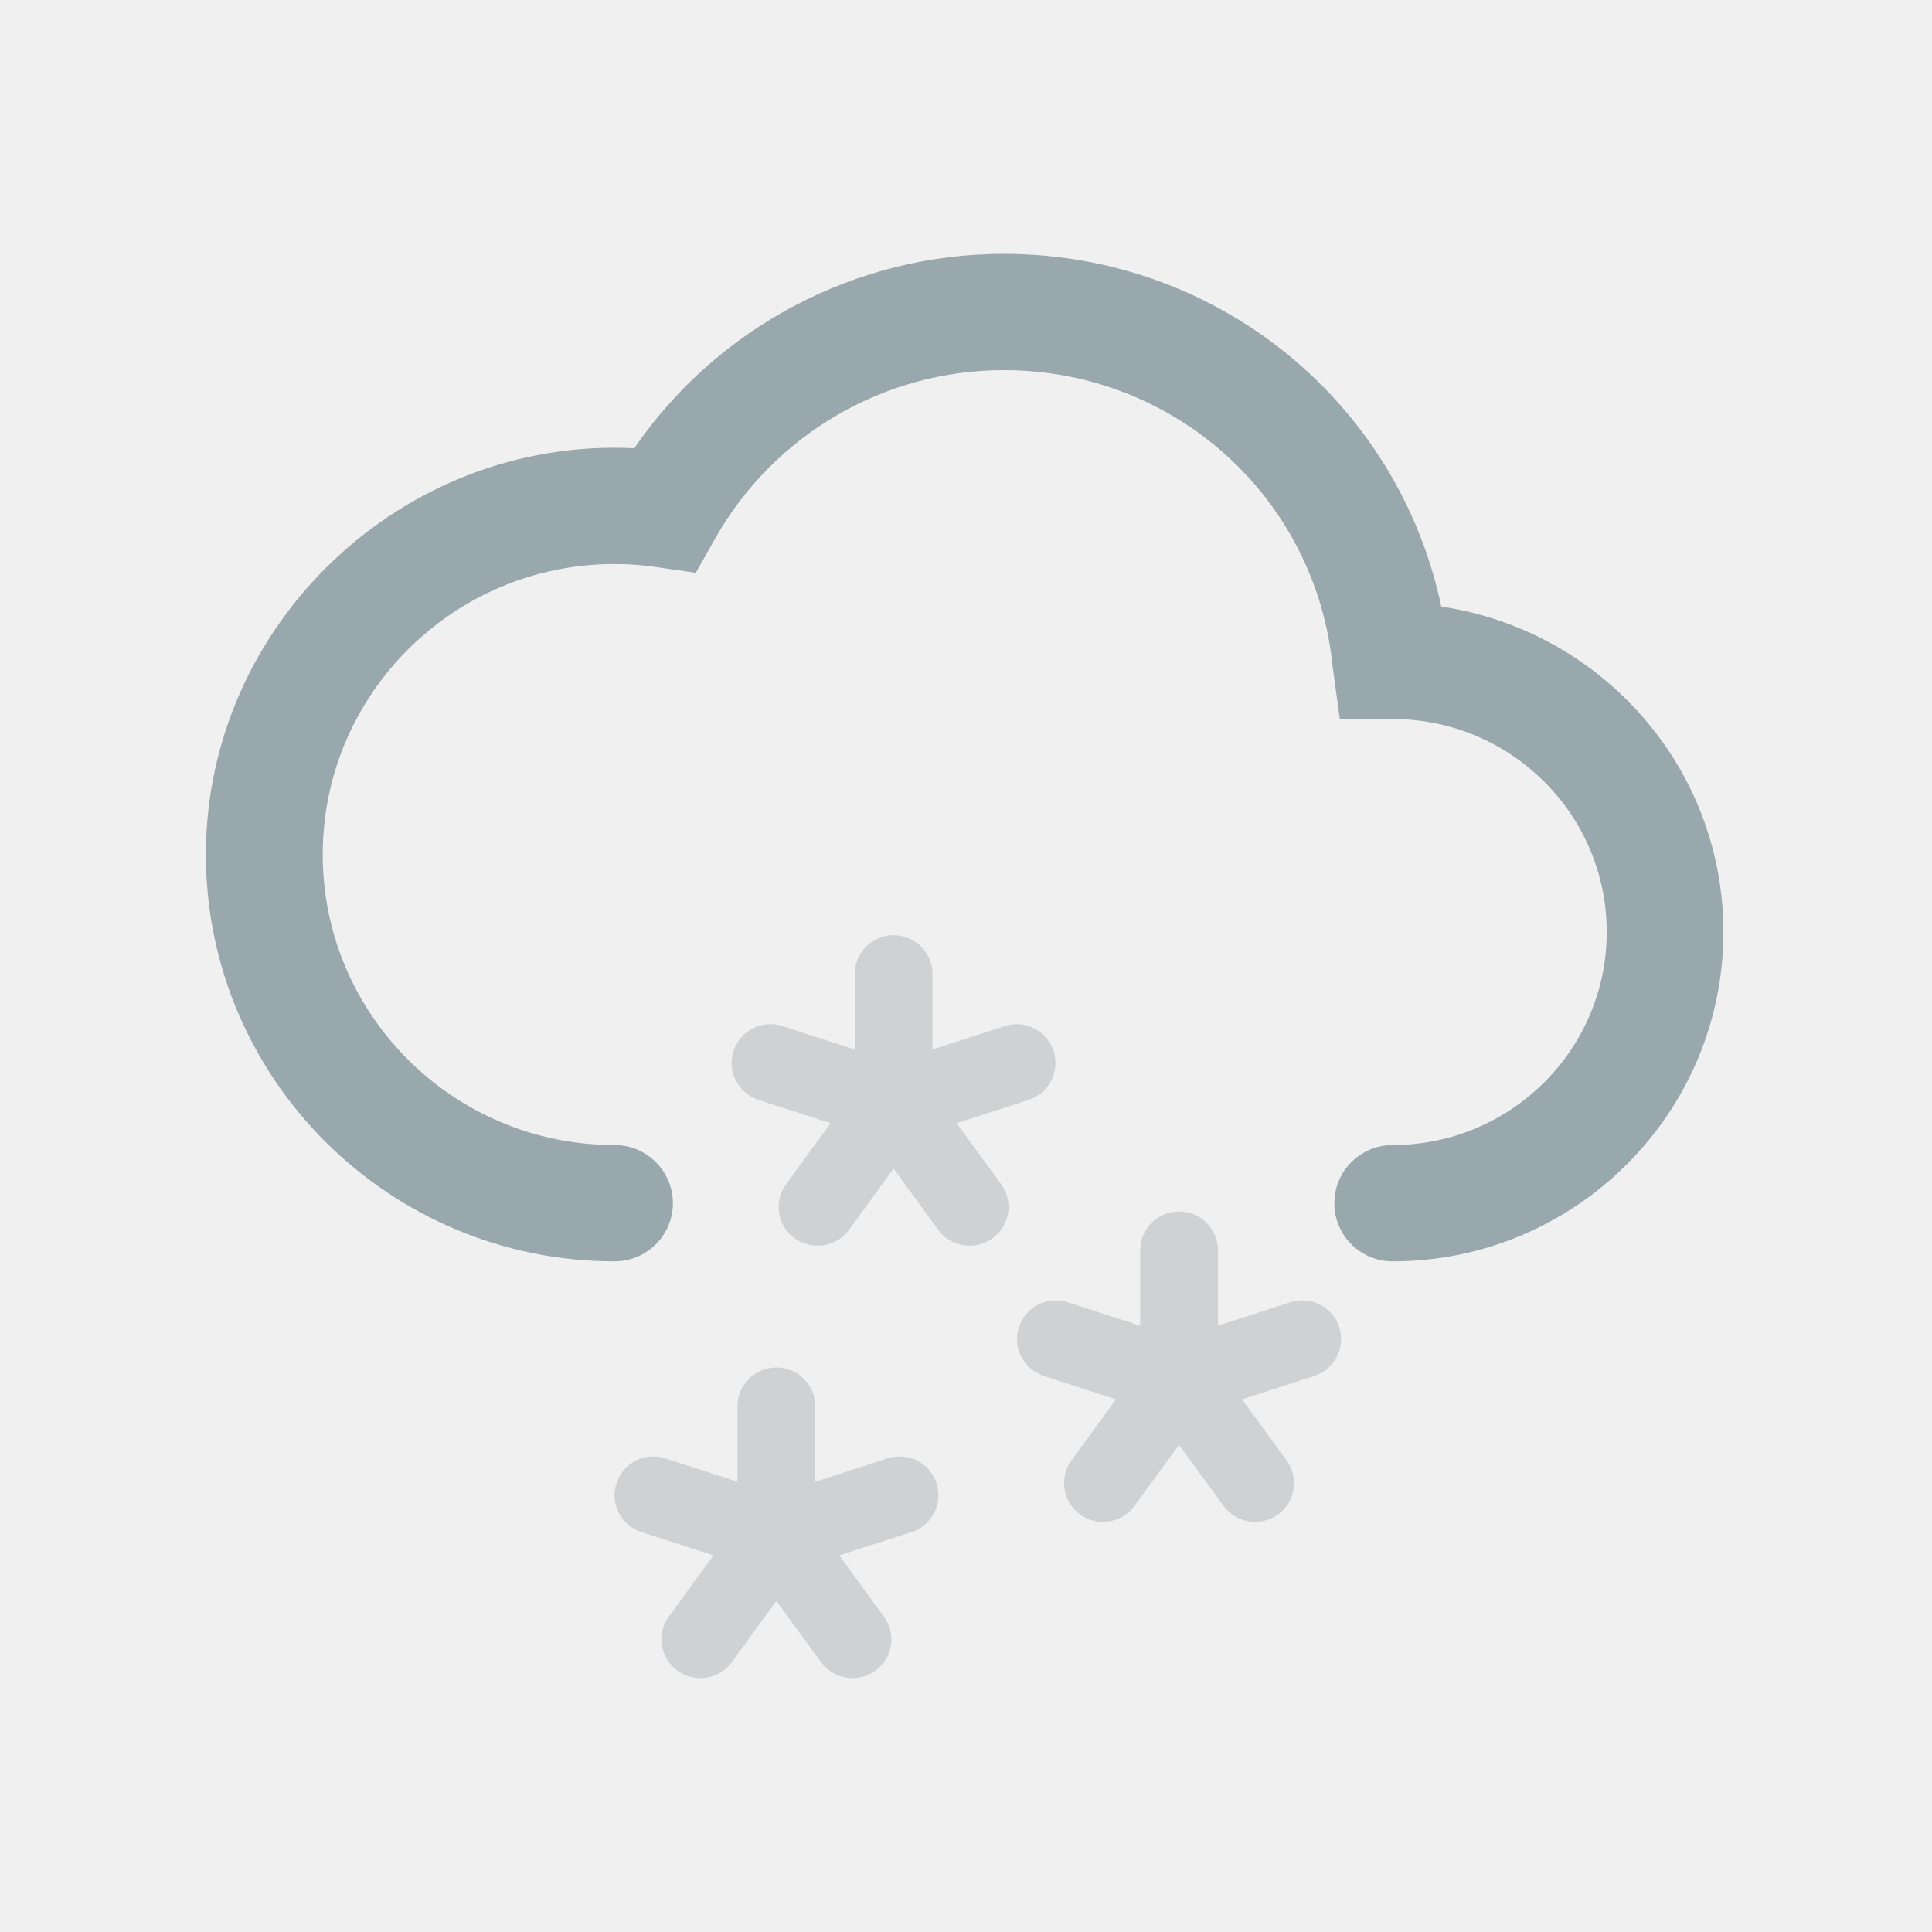
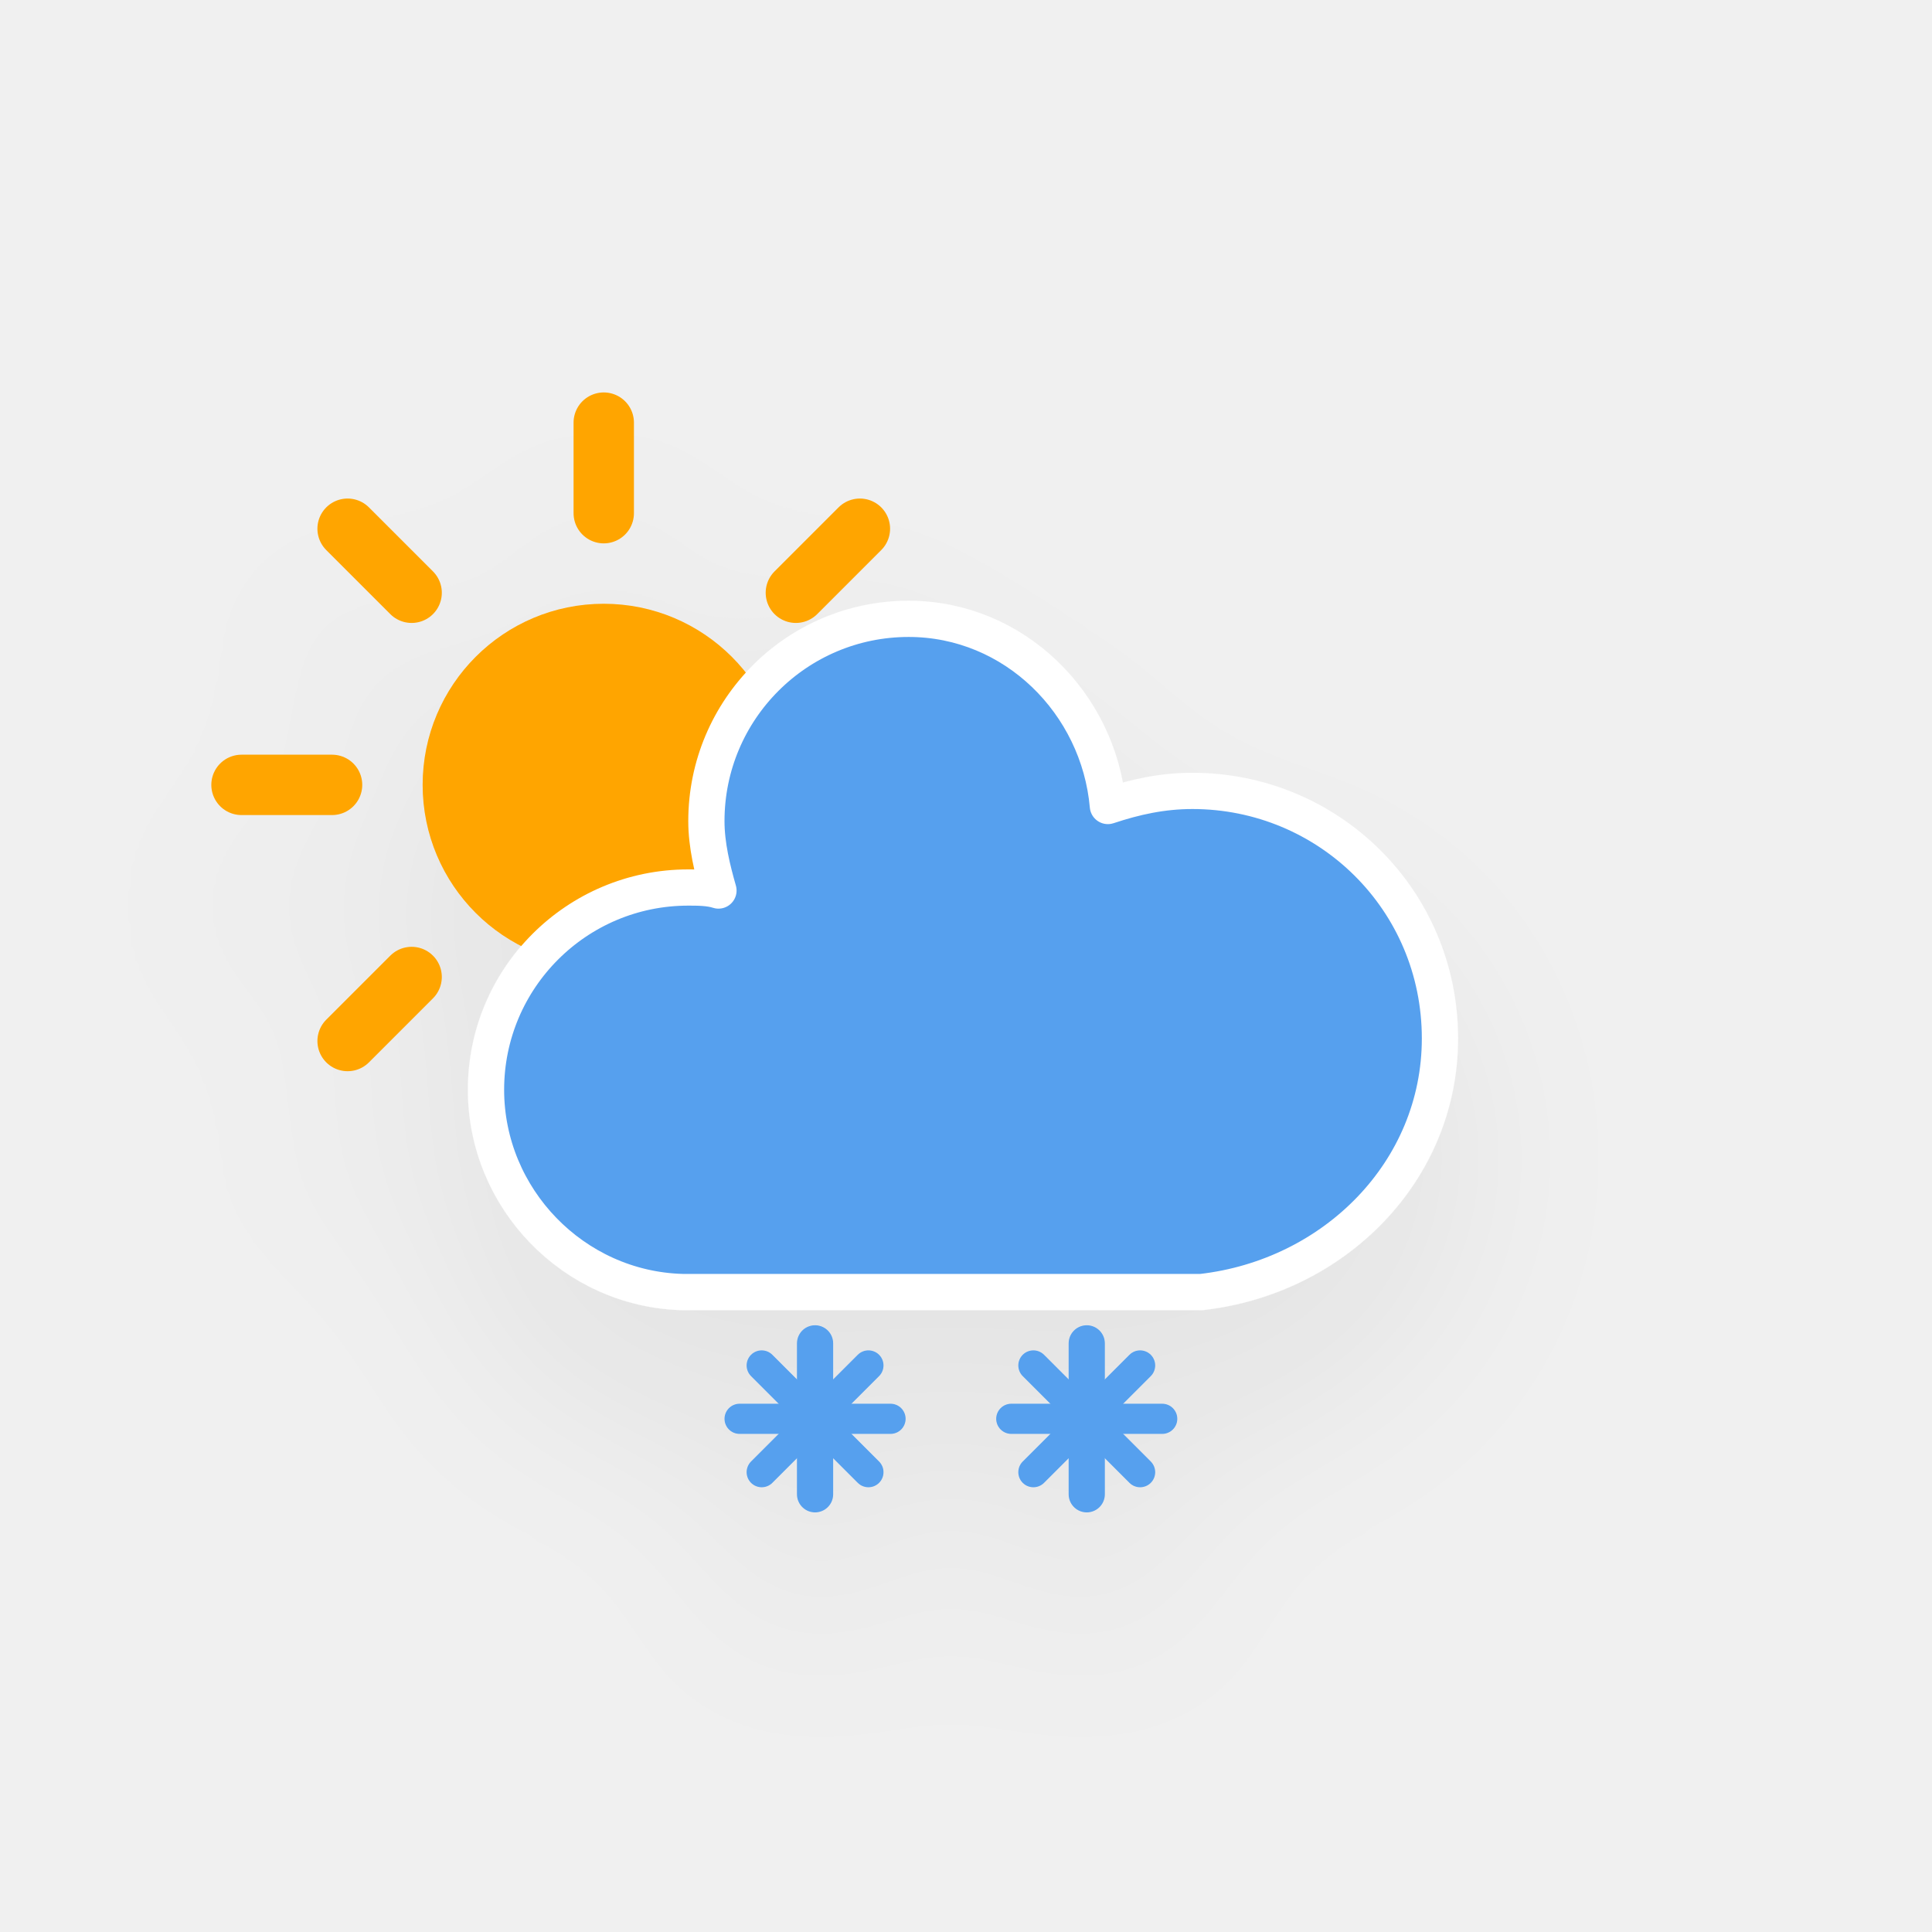
- <svg xmlns="http://www.w3.org/2000/svg" width="116px" height="116px" viewBox="0 0 116 116" version="1.1">
-   <defs />
-   <g id="Page-1" stroke="none" stroke-width="1" fill="none" fill-rule="evenodd">
-     <g id="T">
-       <g id="Imported-Layers" transform="translate(12, 15)">
-         <path d="M41.654,53.542 C40.362,53.542 39.319,52.496 39.319,51.213 L39.319,43.486 C39.319,42.2 40.362,41.151 41.654,41.151 C42.946,41.151 43.989,42.2 43.989,43.486 L43.989,51.213 C43.989,52.496 42.946,53.542 41.654,53.542" id="Fill-1" fill="#CFD1D2" />
-         <path d="M41.654,53.542 C41.415,53.542 41.172,53.505 40.933,53.426 L33.54,51.038 C32.318,50.641 31.643,49.328 32.038,48.107 C32.444,46.883 33.746,46.205 34.985,46.609 L42.375,49.003 C43.6,49.4 44.275,50.714 43.873,51.931 C43.554,52.913 42.641,53.542 41.654,53.542" id="Fill-2" fill="#CFD1D2" />
-         <path d="M37.087,59.793 C36.605,59.793 36.127,59.648 35.712,59.347 C34.666,58.596 34.44,57.137 35.2,56.095 L39.767,49.84 C40.518,48.812 41.986,48.573 43.029,49.331 C44.069,50.092 44.301,51.544 43.541,52.582 L38.974,58.841 C38.522,59.466 37.808,59.793 37.087,59.793" id="Fill-3" fill="#CFD1D2" />
-         <path d="M46.221,59.793 C45.494,59.793 44.779,59.466 44.328,58.834 L39.767,52.582 C39.007,51.544 39.236,50.092 40.279,49.331 C41.322,48.573 42.783,48.805 43.541,49.844 L48.108,56.098 C48.868,57.137 48.636,58.596 47.589,59.347 C47.174,59.648 46.696,59.793 46.221,59.793" id="Fill-4" fill="#CFD1D2" />
-         <path d="M41.654,53.542 C40.668,53.542 39.754,52.913 39.435,51.931 C39.033,50.714 39.701,49.4 40.933,49.003 L48.317,46.609 C49.536,46.208 50.858,46.883 51.256,48.107 C51.658,49.328 50.991,50.641 49.762,51.038 L42.375,53.426 C42.139,53.505 41.893,53.542 41.654,53.542" id="Fill-5" fill="#CFD1D2" />
-         <path d="M34.616,79.494 C33.324,79.494 32.281,78.452 32.281,77.168 L32.281,69.432 C32.281,68.152 33.324,67.106 34.616,67.106 C35.905,67.106 36.951,68.152 36.951,69.432 L36.951,77.168 C36.951,78.452 35.905,79.494 34.616,79.494" id="Fill-6" fill="#CFD1D2" />
-         <path d="M34.616,79.494 C34.377,79.494 34.128,79.457 33.889,79.378 L26.512,76.987 C25.286,76.593 24.612,75.286 25.014,74.056 C25.409,72.832 26.728,72.157 27.96,72.567 L35.337,74.956 C36.562,75.353 37.237,76.662 36.835,77.89 C36.516,78.869 35.602,79.494 34.616,79.494" id="Fill-7" fill="#CFD1D2" />
-         <path d="M30.049,85.755 C29.574,85.755 29.096,85.61 28.681,85.315 C27.634,84.561 27.402,83.099 28.159,82.061 L32.723,75.799 C33.48,74.76 34.938,74.529 35.984,75.286 C37.027,76.031 37.263,77.493 36.502,78.535 L31.942,84.793 C31.487,85.421 30.776,85.755 30.049,85.755" id="Fill-8" fill="#CFD1D2" />
-         <path d="M39.19,85.755 C38.462,85.755 37.748,85.421 37.293,84.793 L32.723,78.535 C31.969,77.496 32.195,76.037 33.241,75.29 C34.277,74.526 35.745,74.76 36.502,75.799 L41.069,82.061 C41.837,83.099 41.601,84.555 40.558,85.309 C40.143,85.61 39.661,85.755 39.19,85.755" id="Fill-9" fill="#CFD1D2" />
-         <path d="M34.616,79.494 C33.629,79.494 32.709,78.869 32.391,77.89 C31.995,76.662 32.663,75.353 33.889,74.956 L41.285,72.567 C42.518,72.161 43.833,72.832 44.228,74.056 C44.623,75.286 43.956,76.593 42.73,76.987 L35.337,79.378 C35.094,79.457 34.855,79.494 34.616,79.494" id="Fill-10" fill="#CFD1D2" />
-         <path d="M58.793,70.116 C57.501,70.116 56.458,69.084 56.458,67.794 L56.458,60.061 C56.458,58.778 57.501,57.739 58.793,57.739 C60.078,57.739 61.128,58.778 61.128,60.061 L61.128,67.794 C61.128,69.084 60.078,70.116 58.793,70.116" id="Fill-11" fill="#CFD1D2" />
-         <path d="M58.793,70.116 C58.553,70.116 58.308,70.09 58.065,70.011 L50.678,67.619 C49.453,67.219 48.775,65.909 49.18,64.685 C49.576,63.468 50.878,62.78 52.123,63.193 L59.513,65.588 C60.739,65.982 61.407,67.295 61.011,68.516 C60.692,69.505 59.779,70.116 58.793,70.116" id="Fill-12" fill="#CFD1D2" />
-         <path d="M54.219,76.375 C53.747,76.375 53.266,76.236 52.851,75.931 C51.808,75.181 51.572,73.725 52.332,72.683 L56.899,66.425 C57.657,65.39 59.118,65.155 60.168,65.922 C61.207,66.67 61.44,68.129 60.679,69.167 L56.112,75.419 C55.654,76.044 54.946,76.375 54.219,76.375" id="Fill-13" fill="#CFD1D2" />
-         <path d="M63.36,76.375 C62.632,76.375 61.925,76.044 61.466,75.419 L56.899,69.167 C56.139,68.129 56.375,66.67 57.418,65.922 C58.457,65.155 59.915,65.39 60.679,66.425 L65.249,72.683 C66.007,73.725 65.774,75.181 64.735,75.931 C64.319,76.236 63.835,76.375 63.36,76.375" id="Fill-14" fill="#CFD1D2" />
-         <path d="M58.793,70.116 C57.806,70.116 56.886,69.505 56.567,68.516 C56.165,67.295 56.84,65.982 58.065,65.588 L65.462,63.193 C66.701,62.79 68.013,63.468 68.408,64.685 C68.803,65.909 68.136,67.219 66.904,67.619 L59.513,70.011 C59.274,70.09 59.025,70.116 58.793,70.116" id="Fill-15" fill="#CFD1D2" />
-         <path d="M71.617,60.733 C69.677,60.733 68.116,59.171 68.116,57.243 C68.116,55.315 69.677,53.75 71.617,53.75 C78.708,53.75 84.471,48.011 84.471,40.956 C84.471,33.907 78.708,28.172 71.617,28.172 L68.445,28.172 L68.013,25.023 C67.007,14.871 58.514,7.224 48.257,7.224 C41.109,7.224 34.48,11.087 30.956,17.303 L29.777,19.39 L27.395,19.046 C26.578,18.923 25.741,18.864 24.897,18.864 C15.232,18.864 7.377,26.686 7.377,36.309 C7.377,45.931 15.232,53.75 24.897,53.75 C26.831,53.75 28.402,55.315 28.402,57.243 C28.402,59.171 26.831,60.733 24.897,60.733 C11.366,60.733 0.362,49.777 0.362,36.309 C0.369,22.449 12.203,11.223 26.08,11.914 C31.062,4.661 39.366,0.241 48.257,0.241 C61.128,0.241 71.949,9.159 74.536,21.417 C84.152,22.859 91.475,31.072 91.475,40.956 C91.475,51.858 82.567,60.733 71.617,60.733" id="Fill-16" fill="#99a8ad" />
+ <svg xmlns="http://www.w3.org/2000/svg" version="1.1" width="64" height="64" viewbox="0 0 64 64">
+   <defs>
+     <filter id="blur" width="200%" height="200%">
+       <feGaussianBlur in="SourceAlpha" stdDeviation="3" />
+       <feOffset dx="0" dy="4" result="offsetblur" />
+       <feComponentTransfer>
+         <feFuncA type="linear" slope="0.05" />
+       </feComponentTransfer>
+       <feMerge>
+         <feMergeNode />
+         <feMergeNode in="SourceGraphic" />
+       </feMerge>
+     </filter>
+     <style type="text/css">
+ /*
+ ** CLOUDS
+ */
+ @keyframes am-weather-cloud-2 {
+   0% {
+     -webkit-transform: translate(0px,0px);
+        -moz-transform: translate(0px,0px);
+         -ms-transform: translate(0px,0px);
+             transform: translate(0px,0px);
+   }
+ 
+   50% {
+     -webkit-transform: translate(2px,0px);
+        -moz-transform: translate(2px,0px);
+         -ms-transform: translate(2px,0px);
+             transform: translate(2px,0px);
+   }
+ 
+   100% {
+     -webkit-transform: translate(0px,0px);
+        -moz-transform: translate(0px,0px);
+         -ms-transform: translate(0px,0px);
+             transform: translate(0px,0px);
+   }
+ }
+ 
+ .am-weather-cloud-2 {
+   -webkit-animation-name: am-weather-cloud-2;
+      -moz-animation-name: am-weather-cloud-2;
+           animation-name: am-weather-cloud-2;
+   -webkit-animation-duration: 3s;
+      -moz-animation-duration: 3s;
+           animation-duration: 3s;
+   -webkit-animation-timing-function: linear;
+      -moz-animation-timing-function: linear;
+           animation-timing-function: linear;
+   -webkit-animation-iteration-count: infinite;
+      -moz-animation-iteration-count: infinite;
+           animation-iteration-count: infinite;
+ }
+ 
+ /*
+ ** SUN
+ */
+ @keyframes am-weather-sun {
+   0% {
+     -webkit-transform: rotate(0deg);
+        -moz-transform: rotate(0deg);
+         -ms-transform: rotate(0deg);
+             transform: rotate(0deg);
+   }
+ 
+   100% {
+     -webkit-transform: rotate(360deg);
+        -moz-transform: rotate(360deg);
+         -ms-transform: rotate(360deg);
+             transform: rotate(360deg);
+   }
+ }
+ 
+ .am-weather-sun {
+   -webkit-animation-name: am-weather-sun;
+      -moz-animation-name: am-weather-sun;
+       -ms-animation-name: am-weather-sun;
+           animation-name: am-weather-sun;
+   -webkit-animation-duration: 9s;
+      -moz-animation-duration: 9s;
+       -ms-animation-duration: 9s;
+           animation-duration: 9s;
+   -webkit-animation-timing-function: linear;
+      -moz-animation-timing-function: linear;
+       -ms-animation-timing-function: linear;
+           animation-timing-function: linear;
+   -webkit-animation-iteration-count: infinite;
+      -moz-animation-iteration-count: infinite;
+       -ms-animation-iteration-count: infinite;
+           animation-iteration-count: infinite;
+ }
+ 
+ @keyframes am-weather-sun-shiny {
+   0% {
+     stroke-dasharray: 3px 10px;
+     stroke-dashoffset: 0px;
+   }
+ 
+   50% {
+     stroke-dasharray: 0.1px 10px;
+     stroke-dashoffset: -1px;
+   }
+ 
+   100% {
+     stroke-dasharray: 3px 10px;
+     stroke-dashoffset: 0px;
+   }
+ }
+ 
+ .am-weather-sun-shiny line {
+   -webkit-animation-name: am-weather-sun-shiny;
+      -moz-animation-name: am-weather-sun-shiny;
+       -ms-animation-name: am-weather-sun-shiny;
+           animation-name: am-weather-sun-shiny;
+   -webkit-animation-duration: 2s;
+      -moz-animation-duration: 2s;
+       -ms-animation-duration: 2s;
+           animation-duration: 2s;
+   -webkit-animation-timing-function: linear;
+      -moz-animation-timing-function: linear;
+       -ms-animation-timing-function: linear;
+           animation-timing-function: linear;
+   -webkit-animation-iteration-count: infinite;
+      -moz-animation-iteration-count: infinite;
+       -ms-animation-iteration-count: infinite;
+           animation-iteration-count: infinite;
+ }
+ 
+ /*
+ ** SNOW
+ */
+ @keyframes am-weather-snow {
+   0% {
+     -webkit-transform: translateX(0) translateY(0);
+        -moz-transform: translateX(0) translateY(0);
+         -ms-transform: translateX(0) translateY(0);
+             transform: translateX(0) translateY(0);
+   }
+ 
+   33.33% {
+     -webkit-transform: translateX(-1.2px) translateY(2px);
+        -moz-transform: translateX(-1.2px) translateY(2px);
+         -ms-transform: translateX(-1.2px) translateY(2px);
+             transform: translateX(-1.2px) translateY(2px);
+   }
+ 
+   66.66% {
+     -webkit-transform: translateX(1.4px) translateY(4px);
+        -moz-transform: translateX(1.4px) translateY(4px);
+         -ms-transform: translateX(1.4px) translateY(4px);
+             transform: translateX(1.4px) translateY(4px);
+     opacity: 1;
+   }
+ 
+   100% {
+     -webkit-transform: translateX(-1.6px) translateY(6px);
+        -moz-transform: translateX(-1.6px) translateY(6px);
+         -ms-transform: translateX(-1.6px) translateY(6px);
+             transform: translateX(-1.6px) translateY(6px);
+     opacity: 0;
+   }
+ }
+ 
+ .am-weather-snow-1 {
+   -webkit-animation-name: am-weather-snow;
+      -moz-animation-name: am-weather-snow;
+       -ms-animation-name: am-weather-snow;
+           animation-name: am-weather-snow;
+   -webkit-animation-duration: 2s;
+      -moz-animation-duration: 2s;
+       -ms-animation-duration: 2s;
+           animation-duration: 2s;
+   -webkit-animation-timing-function: linear;
+      -moz-animation-timing-function: linear;
+       -ms-animation-timing-function: linear;
+           animation-timing-function: linear;
+   -webkit-animation-iteration-count: infinite;
+      -moz-animation-iteration-count: infinite;
+       -ms-animation-iteration-count: infinite;
+           animation-iteration-count: infinite;
+ }
+ 
+ .am-weather-snow-2 {
+   -webkit-animation-name: am-weather-snow;
+      -moz-animation-name: am-weather-snow;
+       -ms-animation-name: am-weather-snow;
+           animation-name: am-weather-snow;
+   -webkit-animation-delay: 1.2s;
+      -moz-animation-delay: 1.2s;
+       -ms-animation-delay: 1.2s;
+           animation-delay: 1.2s;
+   -webkit-animation-duration: 2s;
+      -moz-animation-duration: 2s;
+       -ms-animation-duration: 2s;
+           animation-duration: 2s;
+   -webkit-animation-timing-function: linear;
+      -moz-animation-timing-function: linear;
+       -ms-animation-timing-function: linear;
+           animation-timing-function: linear;
+   -webkit-animation-iteration-count: infinite;
+      -moz-animation-iteration-count: infinite;
+       -ms-animation-iteration-count: infinite;
+           animation-iteration-count: infinite;
+ }
+         </style>
+   </defs>
+   <g filter="url(#blur)" id="snowy-3">
+     <g transform="translate(20,10)">
+       <g transform="translate(0,16)">
+         <g class="am-weather-sun">
+           <g>
+             <line fill="none" stroke="orange" stroke-linecap="round" stroke-width="2" transform="translate(0,9)" x1="0" x2="0" y1="0" y2="3" />
+           </g>
+           <g transform="rotate(45)">
+             <line fill="none" stroke="orange" stroke-linecap="round" stroke-width="2" transform="translate(0,9)" x1="0" x2="0" y1="0" y2="3" />
+           </g>
+           <g transform="rotate(90)">
+             <line fill="none" stroke="orange" stroke-linecap="round" stroke-width="2" transform="translate(0,9)" x1="0" x2="0" y1="0" y2="3" />
+           </g>
+           <g transform="rotate(135)">
+             <line fill="none" stroke="orange" stroke-linecap="round" stroke-width="2" transform="translate(0,9)" x1="0" x2="0" y1="0" y2="3" />
+           </g>
+           <g transform="rotate(180)">
+             <line fill="none" stroke="orange" stroke-linecap="round" stroke-width="2" transform="translate(0,9)" x1="0" x2="0" y1="0" y2="3" />
+           </g>
+           <g transform="rotate(225)">
+             <line fill="none" stroke="orange" stroke-linecap="round" stroke-width="2" transform="translate(0,9)" x1="0" x2="0" y1="0" y2="3" />
+           </g>
+           <g transform="rotate(270)">
+             <line fill="none" stroke="orange" stroke-linecap="round" stroke-width="2" transform="translate(0,9)" x1="0" x2="0" y1="0" y2="3" />
+           </g>
+           <g transform="rotate(315)">
+             <line fill="none" stroke="orange" stroke-linecap="round" stroke-width="2" transform="translate(0,9)" x1="0" x2="0" y1="0" y2="3" />
+           </g>
+         </g>
+         <circle cx="0" cy="0" fill="orange" r="5" stroke="orange" stroke-width="2" />
+       </g>
+       <g>
+         <path d="M47.7,35.4c0-4.6-3.7-8.2-8.2-8.2c-1,0-1.9,0.2-2.8,0.5c-0.3-3.4-3.1-6.2-6.6-6.2c-3.7,0-6.7,3-6.7,6.7c0,0.8,0.2,1.6,0.4,2.3    c-0.3-0.1-0.7-0.1-1-0.1c-3.7,0-6.7,3-6.7,6.7c0,3.6,2.9,6.6,6.5,6.7l17.2,0C44.2,43.3,47.7,39.8,47.7,35.4z" fill="#57A0EE" stroke="white" stroke-linejoin="round" stroke-width="1.2" transform="translate(-20,-11)" />
+       </g>
+       <g class="am-weather-snow-1">
+         <g transform="translate(7,28)">
+           <line fill="none" stroke="#57A0EE" stroke-linecap="round" stroke-width="1.2" transform="translate(0,9), rotate(0)" x1="0" x2="0" y1="-2.5" y2="2.5" />
+           <line fill="none" stroke="#57A0EE" stroke-linecap="round" stroke-width="1" transform="translate(0,9), rotate(45)" x1="0" x2="0" y1="-2.5" y2="2.5" />
+           <line fill="none" stroke="#57A0EE" stroke-linecap="round" stroke-width="1" transform="translate(0,9), rotate(90)" x1="0" x2="0" y1="-2.5" y2="2.5" />
+           <line fill="none" stroke="#57A0EE" stroke-linecap="round" stroke-width="1" transform="translate(0,9), rotate(135)" x1="0" x2="0" y1="-2.5" y2="2.5" />
+         </g>
+       </g>
+       <g class="am-weather-snow-2">
+         <g transform="translate(16,28)">
+           <line fill="none" stroke="#57A0EE" stroke-linecap="round" stroke-width="1.2" transform="translate(0,9), rotate(0)" x1="0" x2="0" y1="-2.5" y2="2.5" />
+           <line fill="none" stroke="#57A0EE" stroke-linecap="round" stroke-width="1" transform="translate(0,9), rotate(45)" x1="0" x2="0" y1="-2.5" y2="2.5" />
+           <line fill="none" stroke="#57A0EE" stroke-linecap="round" stroke-width="1" transform="translate(0,9), rotate(90)" x1="0" x2="0" y1="-2.5" y2="2.5" />
+           <line fill="none" stroke="#57A0EE" stroke-linecap="round" stroke-width="1" transform="translate(0,9), rotate(135)" x1="0" x2="0" y1="-2.5" y2="2.5" />
+         </g>
      </g>
    </g>
  </g>
</svg>
